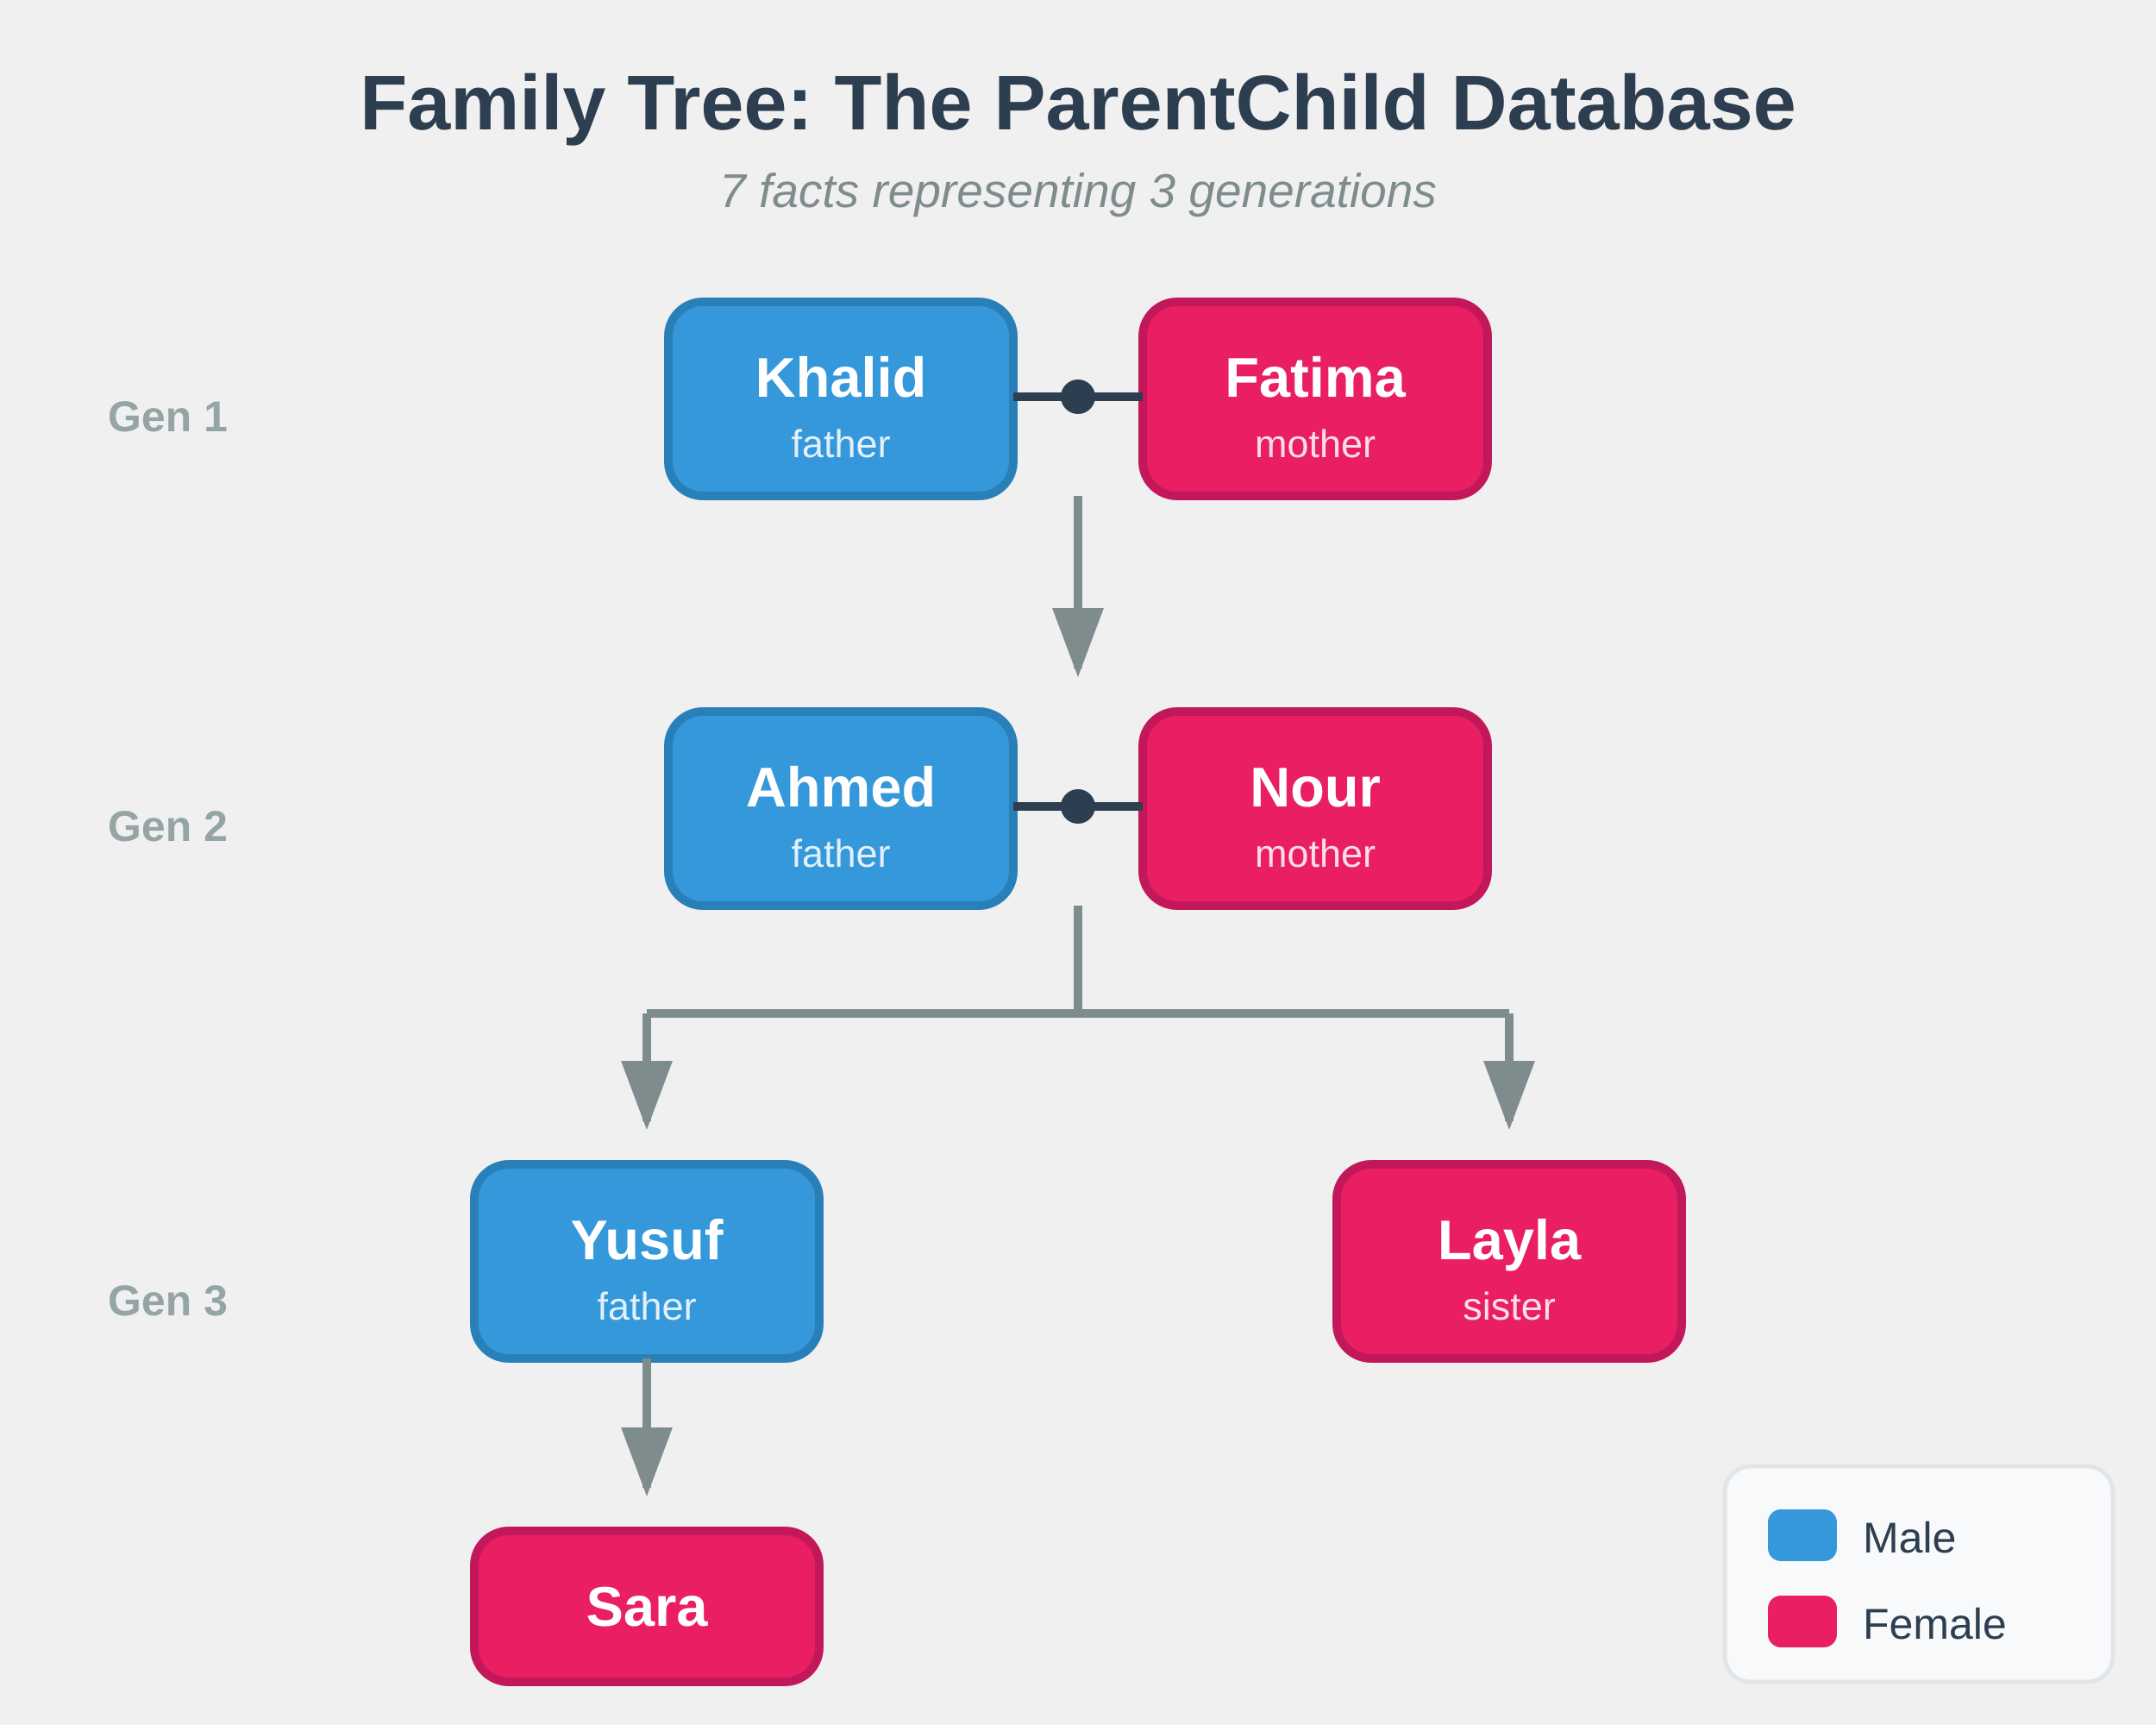
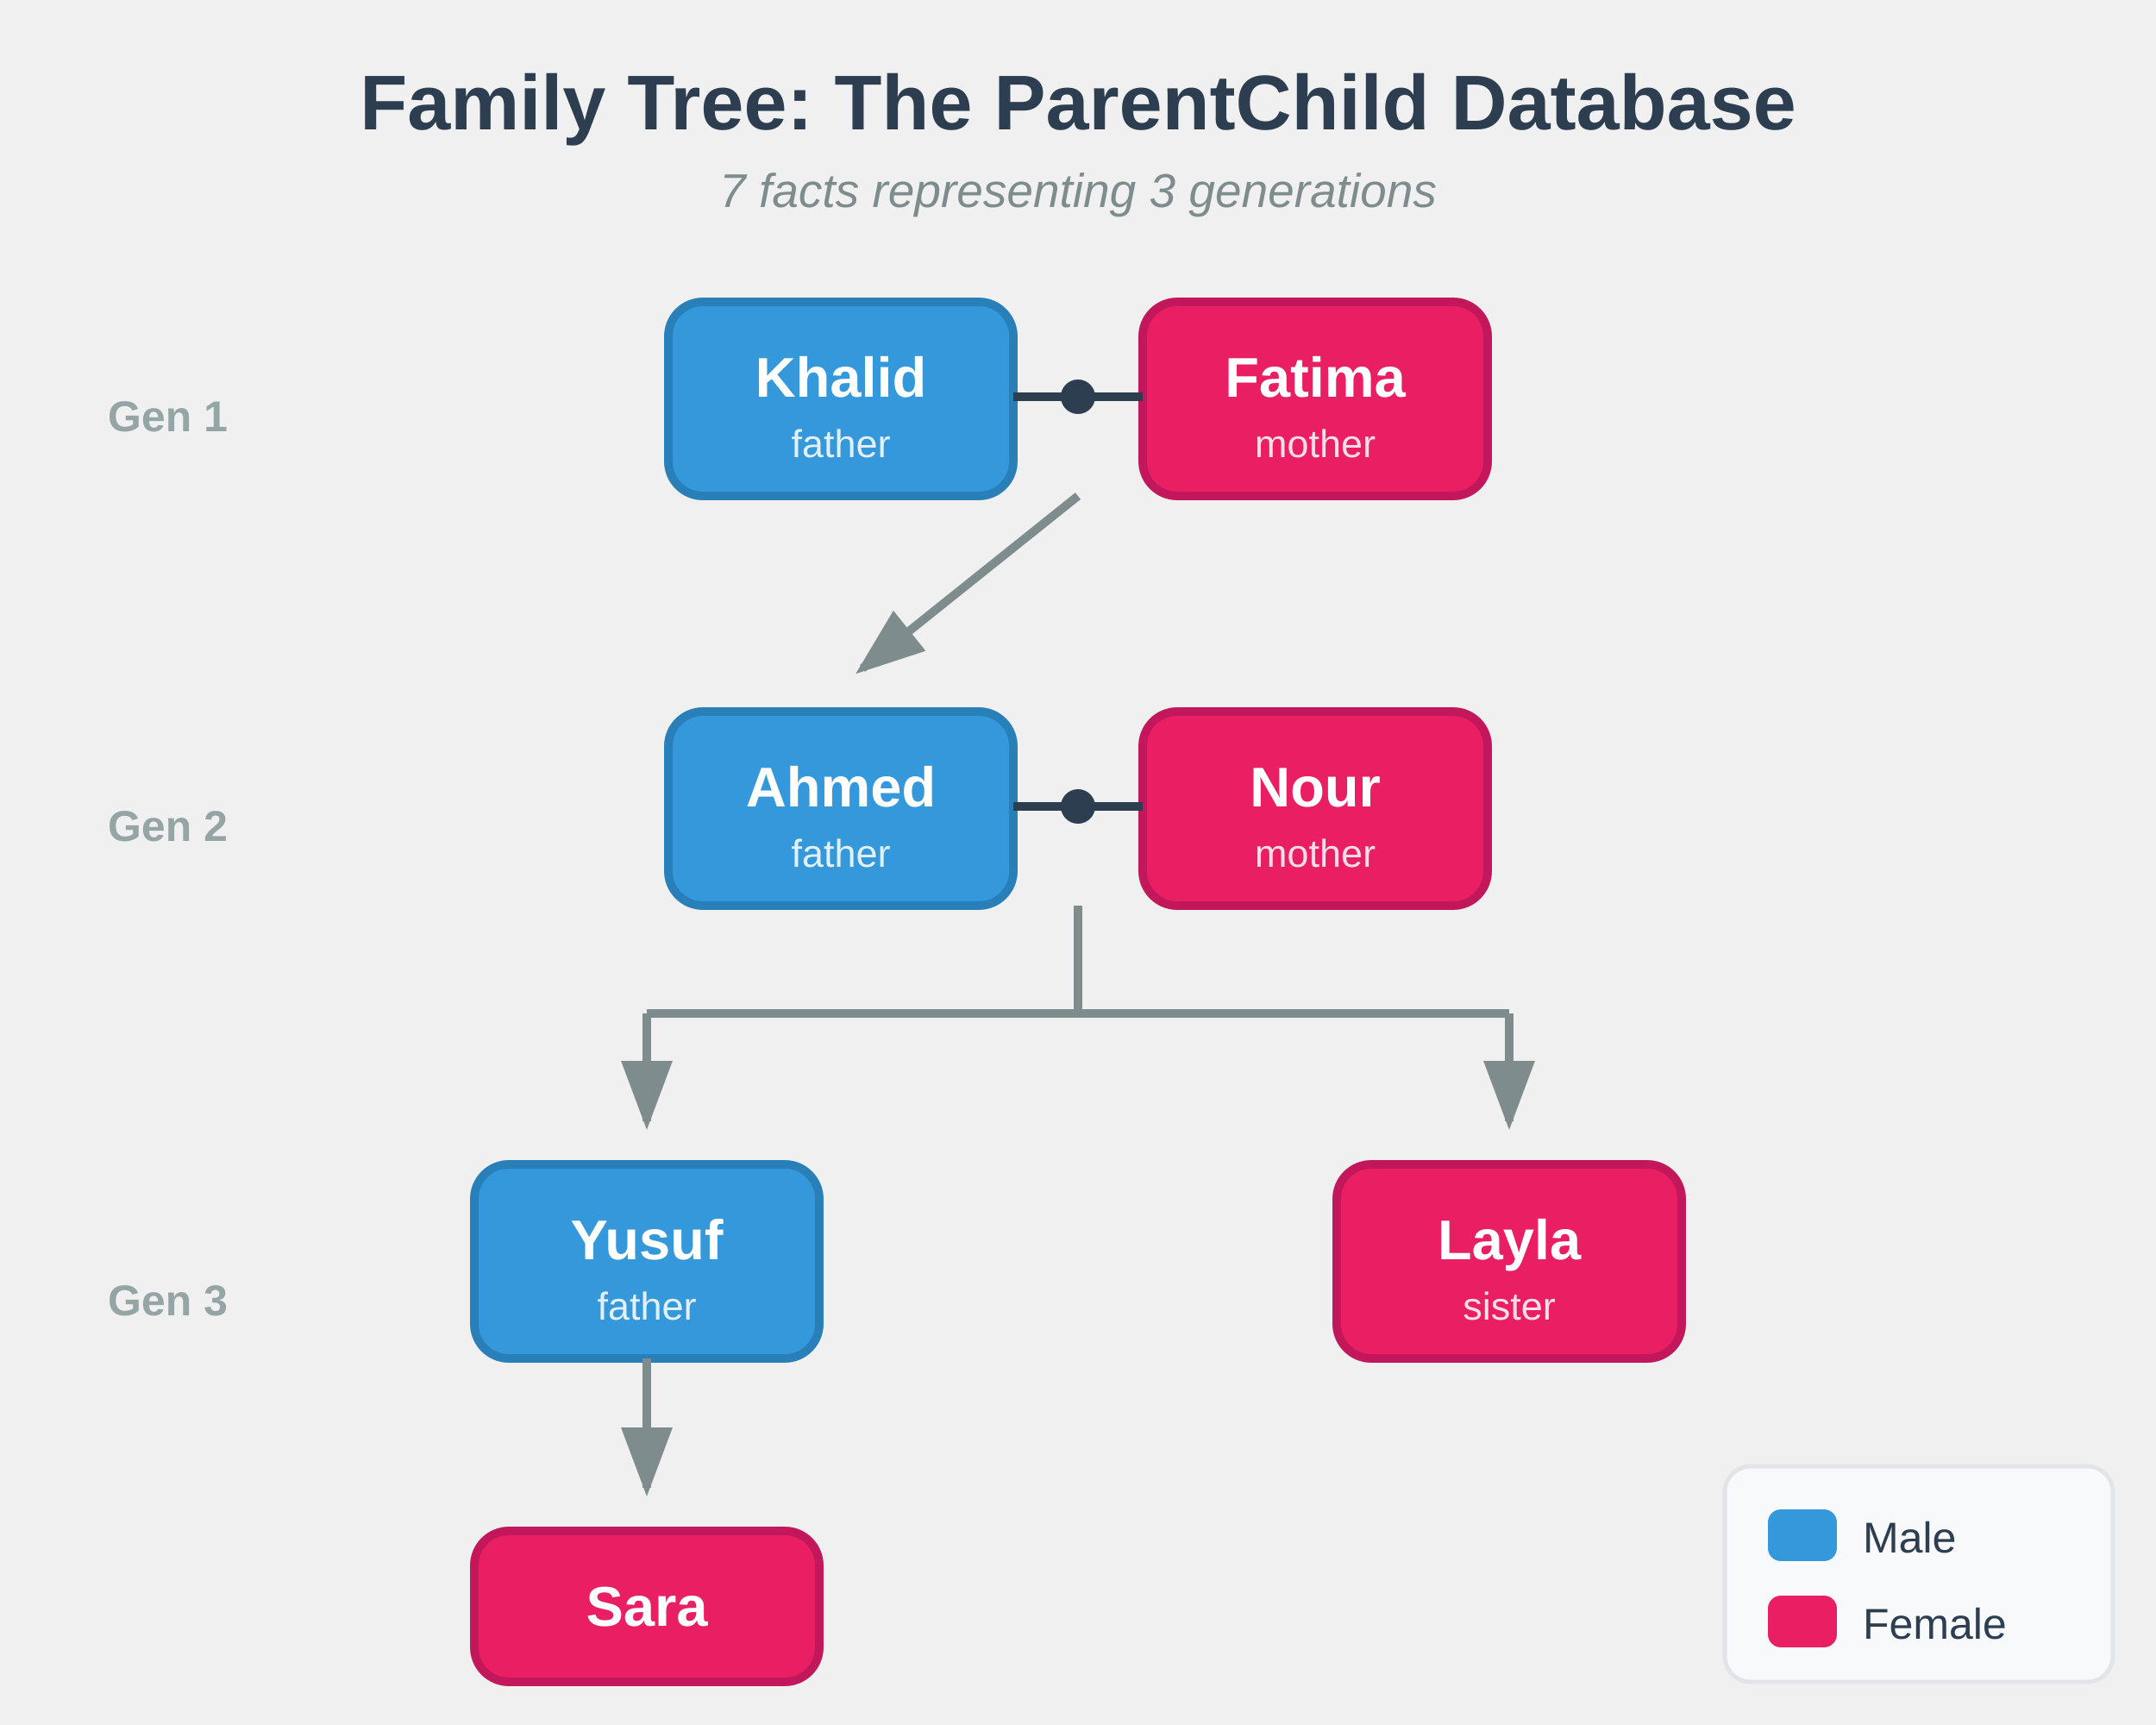
<svg xmlns="http://www.w3.org/2000/svg" viewBox="0 0 500 400">
  <defs>
    <style>
      .title { font-family: Arial, sans-serif; font-size: 18px; font-weight: bold; fill: #2c3e50; }
      .subtitle { font-family: Arial, sans-serif; font-size: 11px; fill: #7f8c8d; font-style: italic; }
      .person-name { font-family: Arial, sans-serif; font-size: 13px; font-weight: bold; fill: #fff; }
      .person-role { font-family: Arial, sans-serif; font-size: 9px; fill: rgba(255,255,255,0.85); }
      .generation { font-family: Arial, sans-serif; font-size: 10px; fill: #95a5a6; font-weight: bold; }
      .marriage-dot { fill: #2c3e50; }
    </style>
    <marker id="child-arrow" markerWidth="8" markerHeight="6" refX="7" refY="3" orient="auto">
      <polygon points="0 0, 8 3, 0 6" fill="#7f8c8d" />
    </marker>
  </defs>
  <text x="250" y="30" text-anchor="middle" class="title">Family Tree: The ParentChild Database</text>
  <text x="250" y="48" text-anchor="middle" class="subtitle">7 facts representing 3 generations</text>
  <text x="25" y="100" class="generation">Gen 1</text>
  <text x="25" y="195" class="generation">Gen 2</text>
  <text x="25" y="305" class="generation">Gen 3</text>
  <rect x="155" y="70" width="80" height="45" rx="8" fill="#3498db" stroke="#2980b9" stroke-width="2" />
  <text x="195" y="92" text-anchor="middle" class="person-name">Khalid</text>
  <text x="195" y="106" text-anchor="middle" class="person-role">father</text>
  <rect x="265" y="70" width="80" height="45" rx="8" fill="#e91e63" stroke="#c2185b" stroke-width="2" />
  <text x="305" y="92" text-anchor="middle" class="person-name">Fatima</text>
  <text x="305" y="106" text-anchor="middle" class="person-role">mother</text>
  <line x1="235" y1="92" x2="265" y2="92" stroke="#2c3e50" stroke-width="2" />
  <circle cx="250" cy="92" r="4" class="marriage-dot" />
-   <line x1="250" y1="115" x2="250" y2="155" stroke="#7f8c8d" stroke-width="2" marker-end="url(#child-arrow)" />
+   <line x1="250" y1="115" x2="200" y2="155" stroke="#7f8c8d" stroke-width="2" marker-end="url(#child-arrow)" />
  <rect x="155" y="165" width="80" height="45" rx="8" fill="#3498db" stroke="#2980b9" stroke-width="2" />
  <text x="195" y="187" text-anchor="middle" class="person-name">Ahmed</text>
  <text x="195" y="201" text-anchor="middle" class="person-role">father</text>
  <rect x="265" y="165" width="80" height="45" rx="8" fill="#e91e63" stroke="#c2185b" stroke-width="2" />
  <text x="305" y="187" text-anchor="middle" class="person-name">Nour</text>
  <text x="305" y="201" text-anchor="middle" class="person-role">mother</text>
  <line x1="235" y1="187" x2="265" y2="187" stroke="#2c3e50" stroke-width="2" />
  <circle cx="250" cy="187" r="4" class="marriage-dot" />
  <line x1="250" y1="210" x2="250" y2="235" stroke="#7f8c8d" stroke-width="2" />
  <line x1="150" y1="235" x2="350" y2="235" stroke="#7f8c8d" stroke-width="2" />
  <line x1="150" y1="235" x2="150" y2="260" stroke="#7f8c8d" stroke-width="2" marker-end="url(#child-arrow)" />
  <line x1="350" y1="235" x2="350" y2="260" stroke="#7f8c8d" stroke-width="2" marker-end="url(#child-arrow)" />
  <rect x="110" y="270" width="80" height="45" rx="8" fill="#3498db" stroke="#2980b9" stroke-width="2" />
  <text x="150" y="292" text-anchor="middle" class="person-name">Yusuf</text>
  <text x="150" y="306" text-anchor="middle" class="person-role">father</text>
  <rect x="310" y="270" width="80" height="45" rx="8" fill="#e91e63" stroke="#c2185b" stroke-width="2" />
  <text x="350" y="292" text-anchor="middle" class="person-name">Layla</text>
  <text x="350" y="306" text-anchor="middle" class="person-role">sister</text>
  <line x1="150" y1="315" x2="150" y2="345" stroke="#7f8c8d" stroke-width="2" marker-end="url(#child-arrow)" />
  <rect x="110" y="355" width="80" height="35" rx="8" fill="#e91e63" stroke="#c2185b" stroke-width="2" />
  <text x="150" y="377" text-anchor="middle" class="person-name">Sara</text>
  <rect x="400" y="340" width="90" height="50" rx="6" fill="#f8f9fa" stroke="#e1e4e8" stroke-width="1" />
  <rect x="410" y="350" width="16" height="12" rx="3" fill="#3498db" />
  <text x="432" y="360" style="font-family: Arial; font-size: 10px; fill: #2c3e50;">Male</text>
  <rect x="410" y="370" width="16" height="12" rx="3" fill="#e91e63" />
  <text x="432" y="380" style="font-family: Arial; font-size: 10px; fill: #2c3e50;">Female</text>
</svg>
